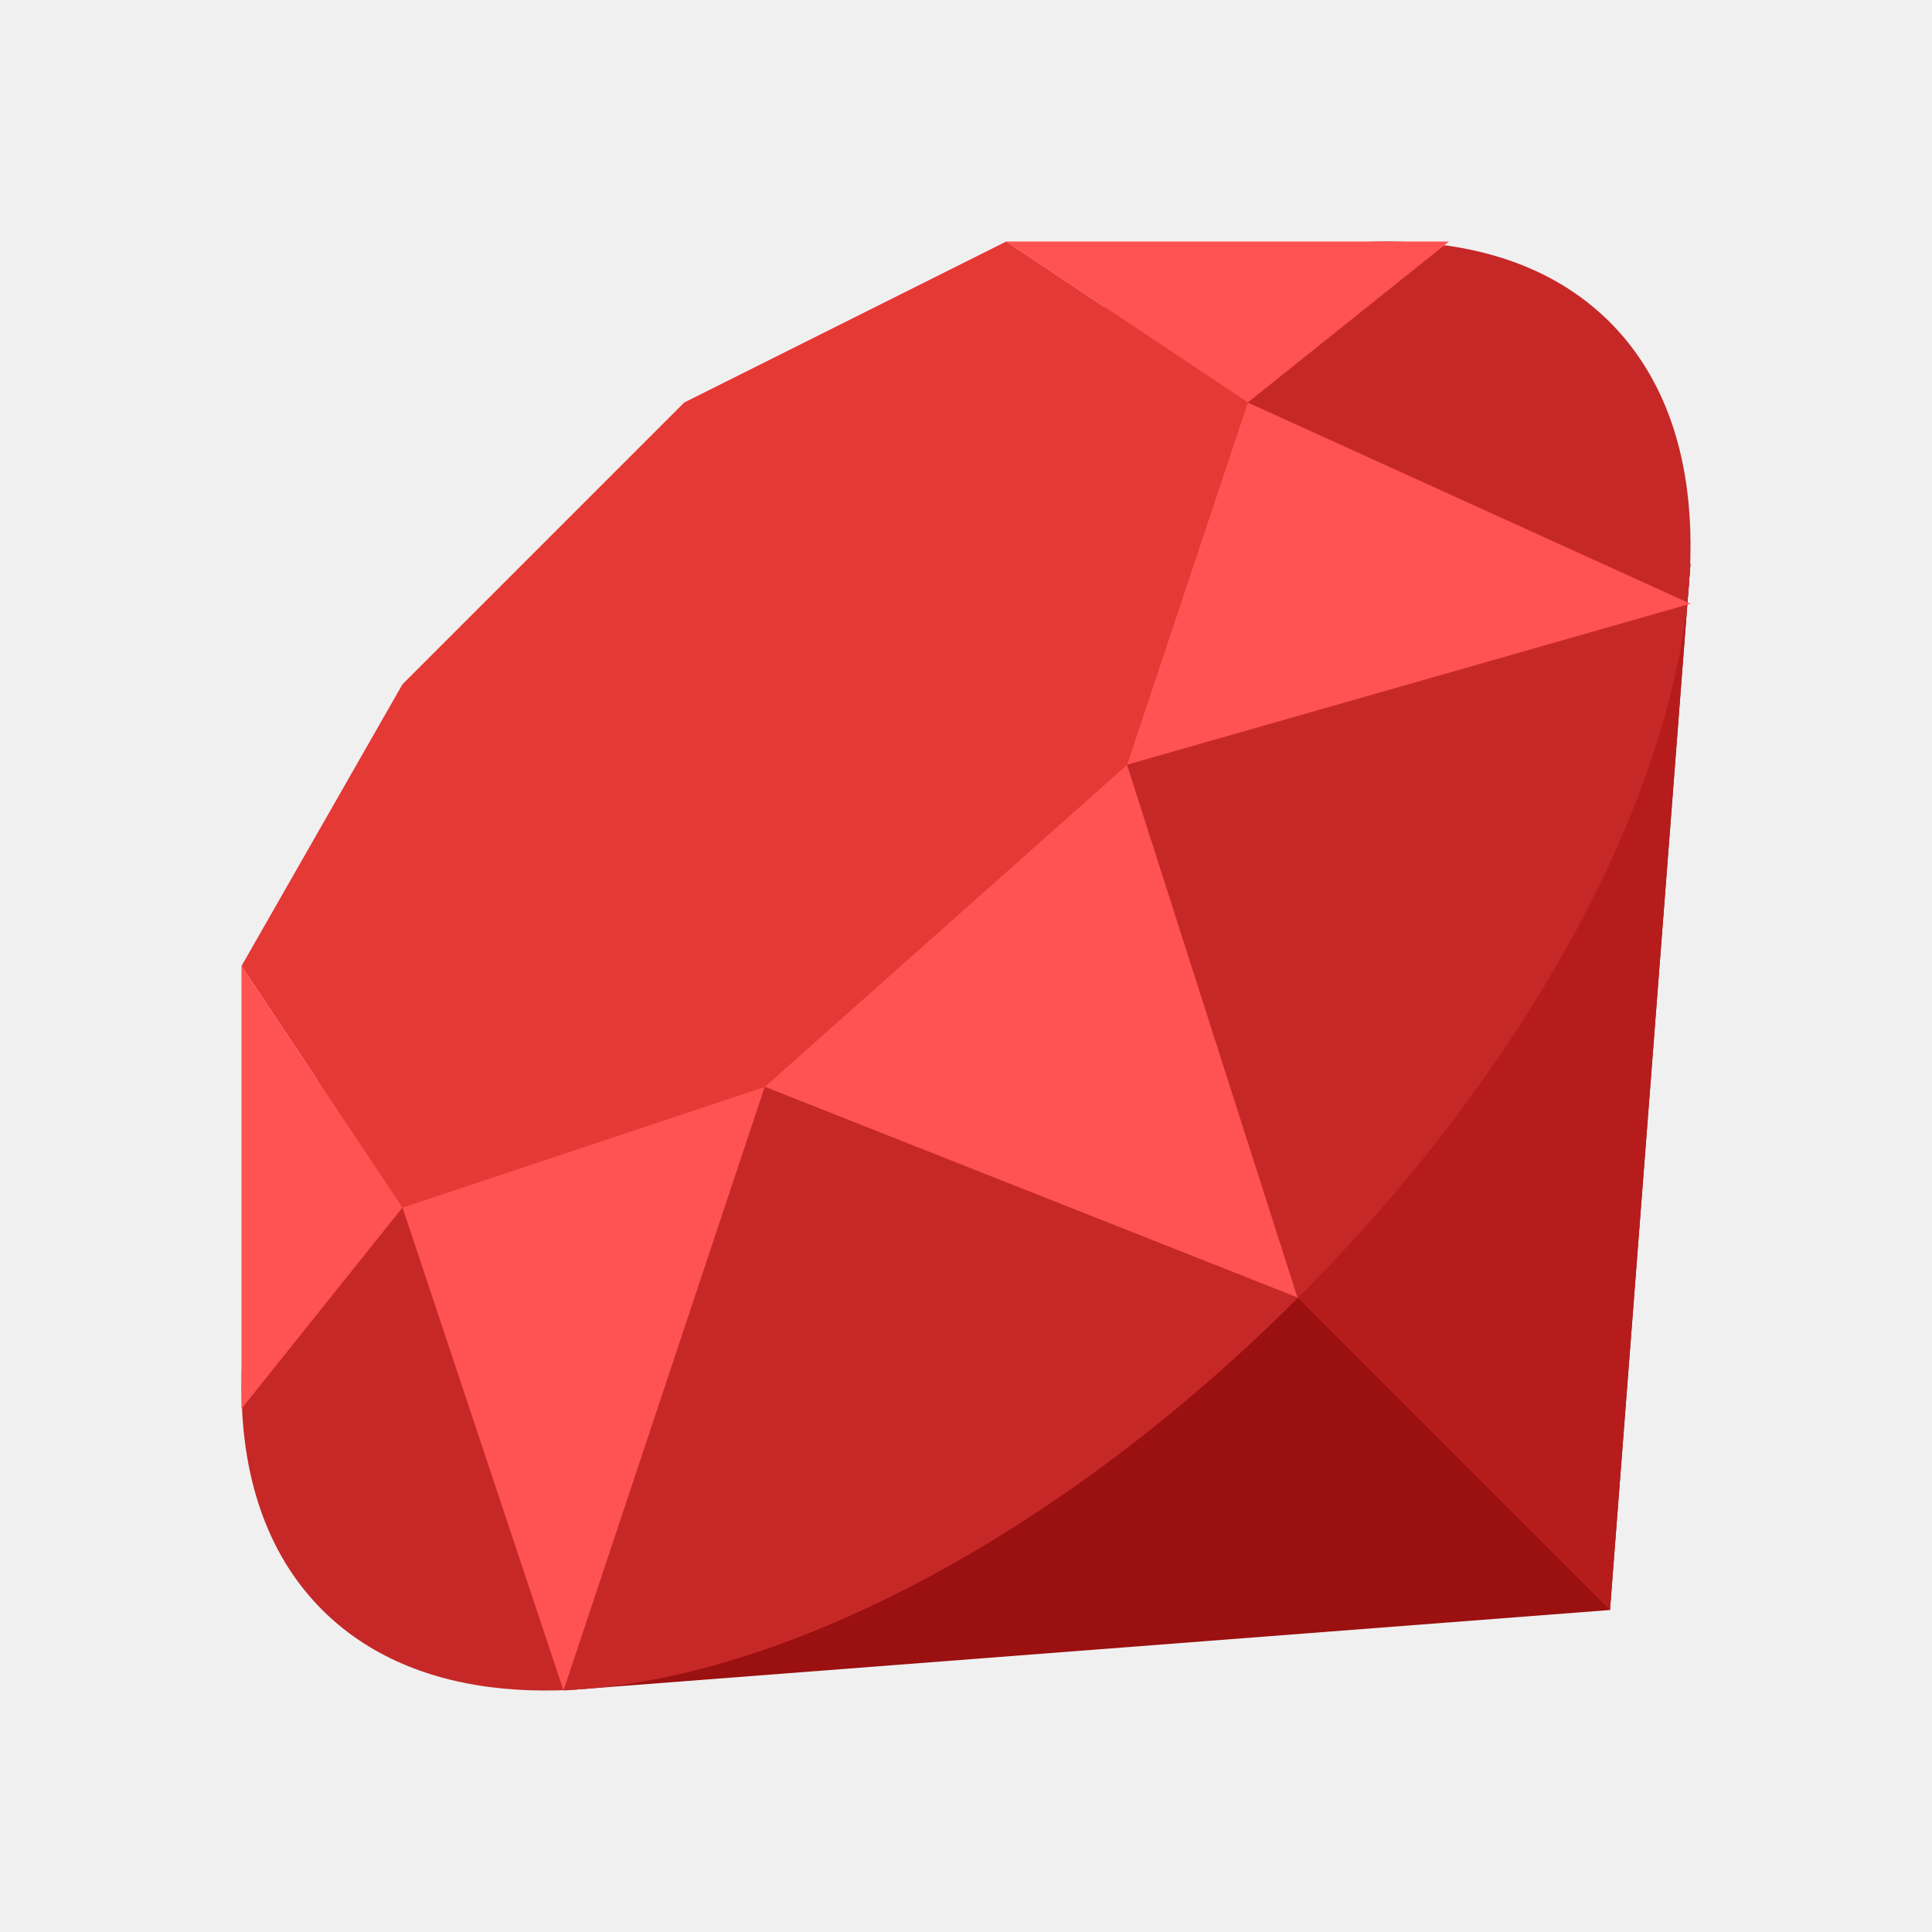
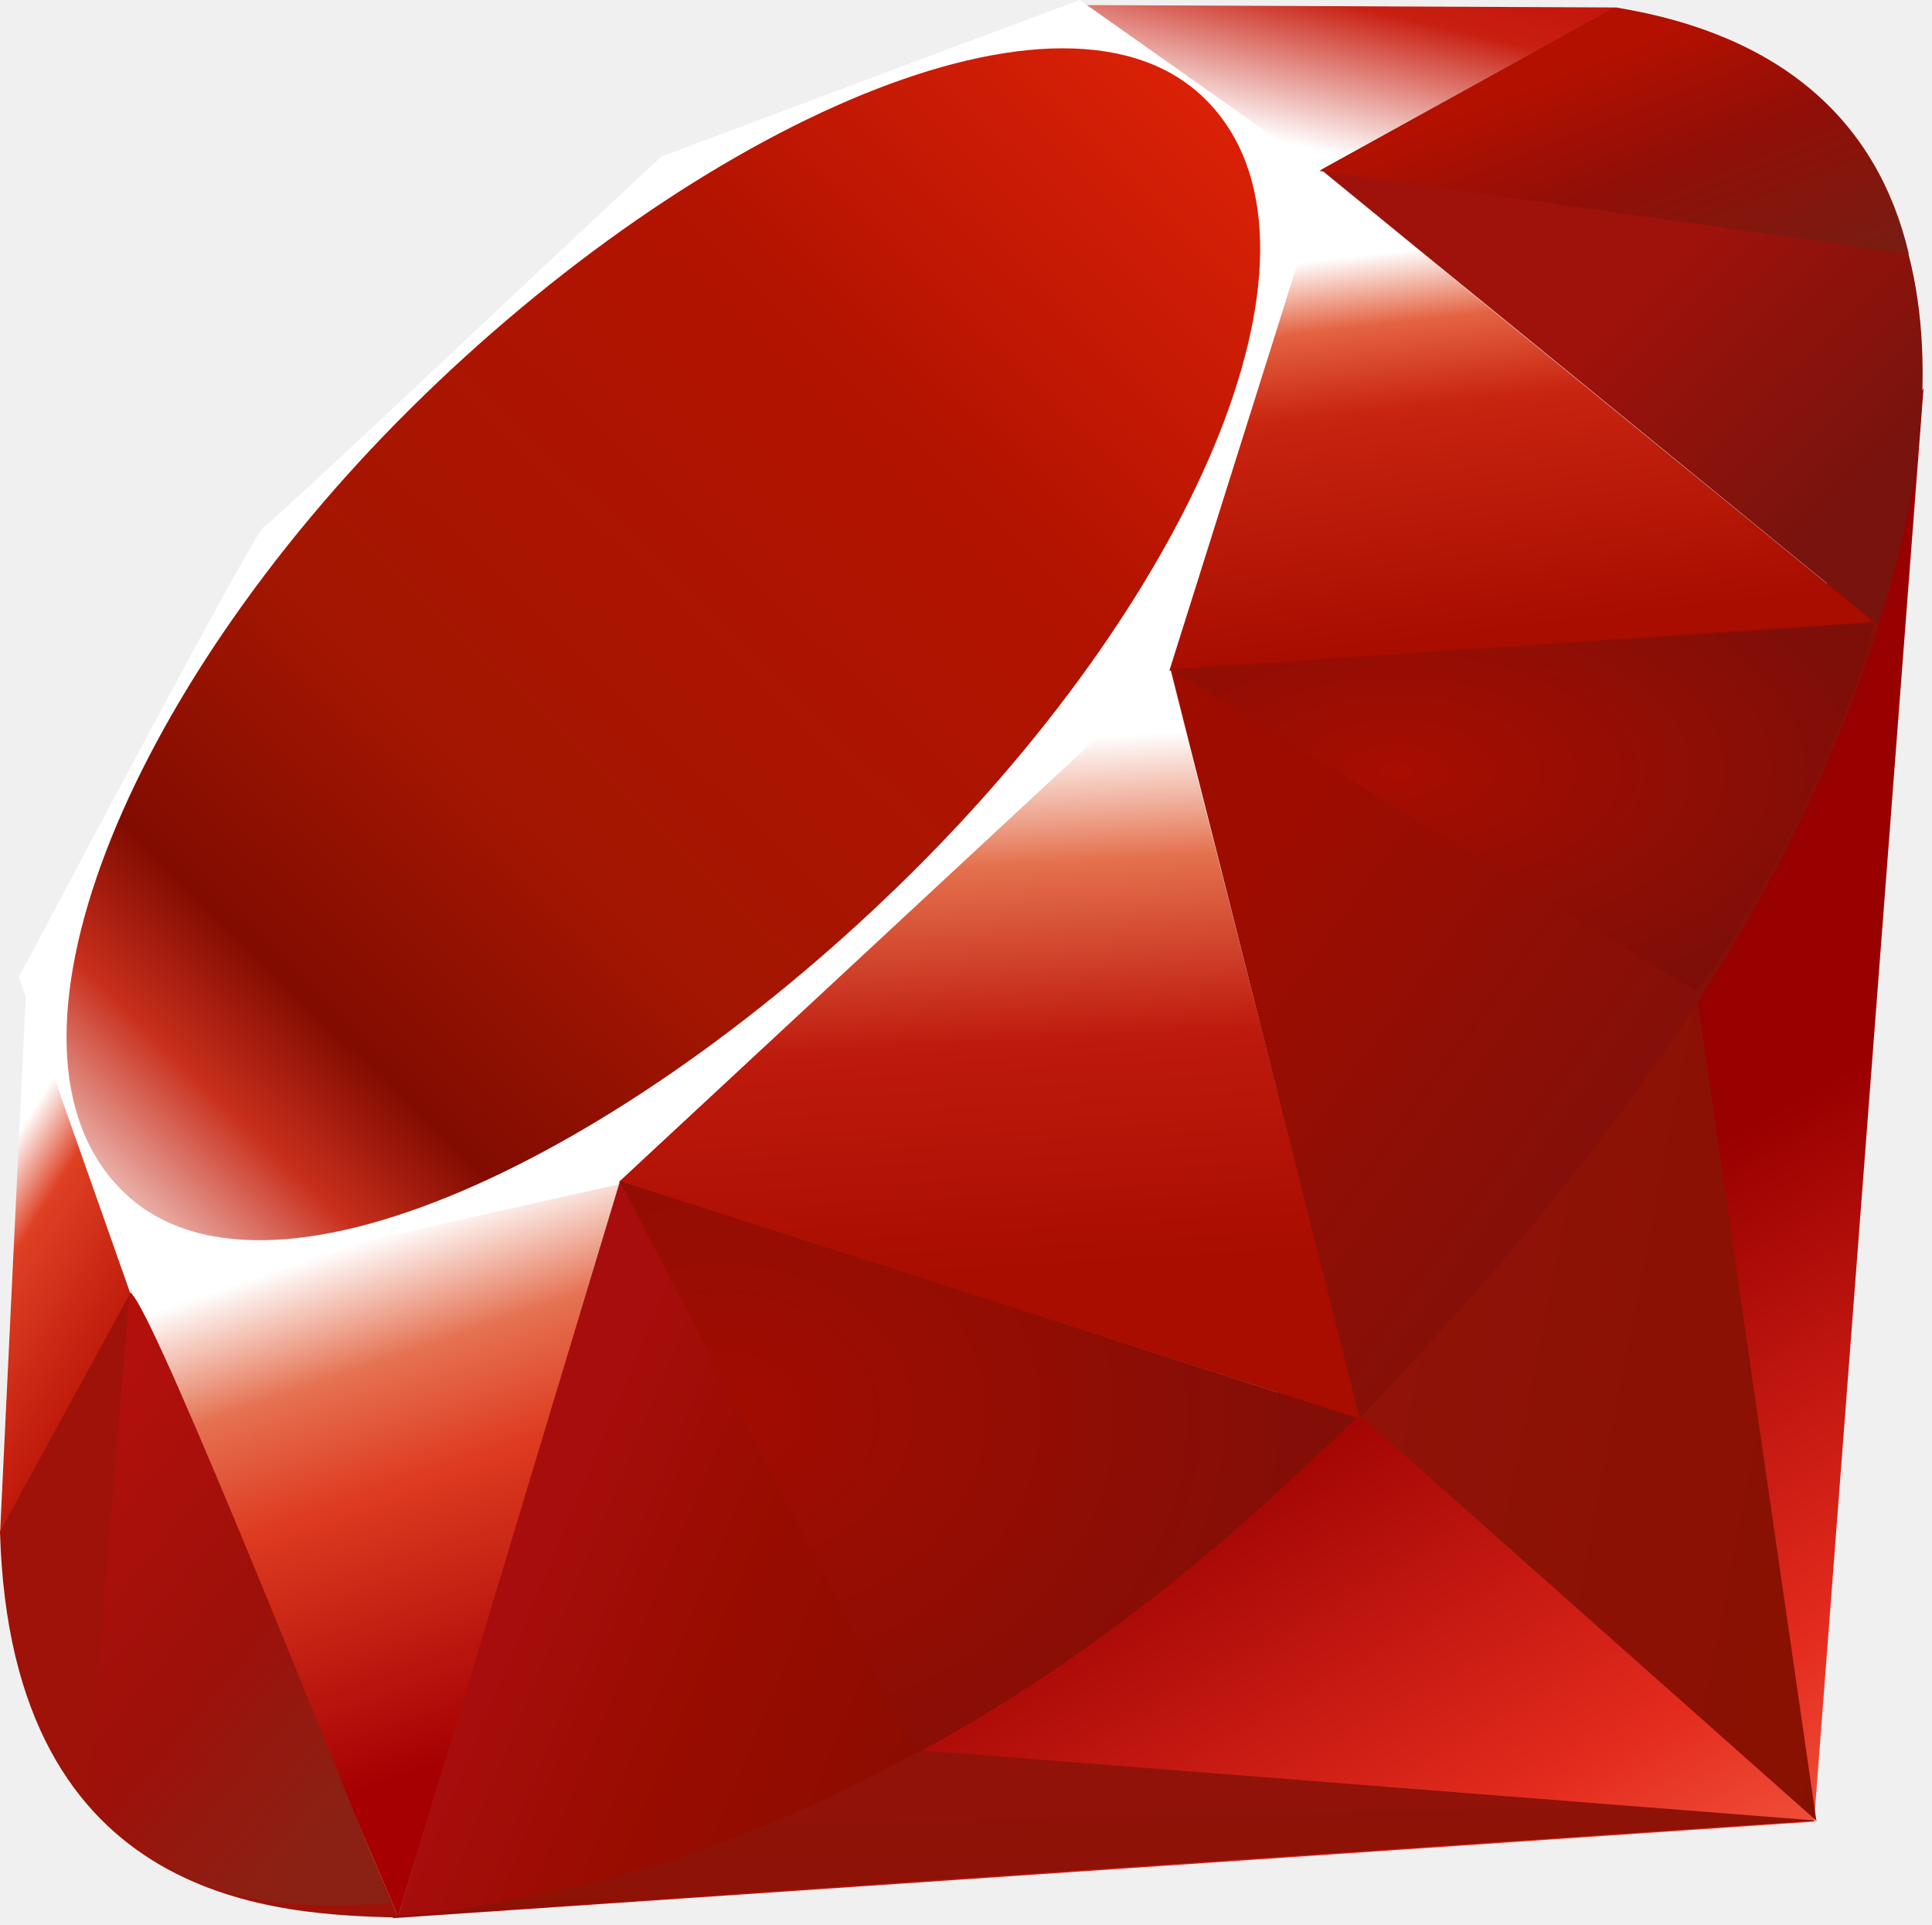
- <svg xmlns="http://www.w3.org/2000/svg" viewBox="0 0 48 48" version="1.1" width="48px" height="48px">
-   <g id="surface1">
-     <path style=" fill:#9B1010;" d="M 42 14 L 40 40 L 14 42 Z " />
-     <path style=" fill:#B71C1C;" d="M 28 28 L 40 40 L 42 14 Z " />
-     <path style=" fill:#C62828;" d="M 39.996 8.004 C 35.441 3.449 24.586 6.918 15.754 15.754 C 6.918 24.586 3.449 35.441 8.004 39.996 C 12.559 44.551 23.414 41.082 32.246 32.246 C 41.082 23.414 44.551 12.559 39.996 8.004 Z " />
-     <path style=" fill:#E53935;" d="M 10 17 L 17 10 L 25 6 L 31 10 L 28 19 L 19 27 L 10 30 L 6 24 Z " />
-     <path style=" fill:#FF5252;" d="M 31 10 L 25 6 L 36 6 Z M 42 15 L 31 10 L 28 19 Z M 19 27 L 32.234 32.234 L 28 19 Z M 10 30 L 14 42 L 19 27 Z M 6 24 L 6 35 L 10 30 Z " />
+ <svg xmlns="http://www.w3.org/2000/svg" width="256px" height="255px" viewBox="0 0 256 255" version="1.1" preserveAspectRatio="xMidYMid">
+   <defs>
+     <linearGradient x1="84.75%" y1="111.399%" x2="58.254%" y2="64.584%" id="linearGradient-1">
+       <stop stop-color="#FB7655" offset="0%" />
+       <stop stop-color="#FB7655" offset="0%" />
+       <stop stop-color="#E42B1E" offset="41%" />
+       <stop stop-color="#990000" offset="99%" />
+       <stop stop-color="#990000" offset="100%" />
+     </linearGradient>
+     <linearGradient x1="116.651%" y1="60.89%" x2="1.746%" y2="19.288%" id="linearGradient-2">
+       <stop stop-color="#871101" offset="0%" />
+       <stop stop-color="#871101" offset="0%" />
+       <stop stop-color="#911209" offset="99%" />
+       <stop stop-color="#911209" offset="100%" />
+     </linearGradient>
+     <linearGradient x1="75.774%" y1="219.327%" x2="38.978%" y2="7.829%" id="linearGradient-3">
+       <stop stop-color="#871101" offset="0%" />
+       <stop stop-color="#871101" offset="0%" />
+       <stop stop-color="#911209" offset="99%" />
+       <stop stop-color="#911209" offset="100%" />
+     </linearGradient>
+     <linearGradient x1="50.012%" y1="7.234%" x2="66.483%" y2="79.135%" id="linearGradient-4">
+       <stop stop-color="#FFFFFF" offset="0%" />
+       <stop stop-color="#FFFFFF" offset="0%" />
+       <stop stop-color="#E57252" offset="23%" />
+       <stop stop-color="#DE3B20" offset="46%" />
+       <stop stop-color="#A60003" offset="99%" />
+       <stop stop-color="#A60003" offset="100%" />
+     </linearGradient>
+     <linearGradient x1="46.174%" y1="16.348%" x2="49.932%" y2="83.047%" id="linearGradient-5">
+       <stop stop-color="#FFFFFF" offset="0%" />
+       <stop stop-color="#FFFFFF" offset="0%" />
+       <stop stop-color="#E4714E" offset="23%" />
+       <stop stop-color="#BE1A0D" offset="56%" />
+       <stop stop-color="#A80D00" offset="99%" />
+       <stop stop-color="#A80D00" offset="100%" />
+     </linearGradient>
+     <linearGradient x1="36.965%" y1="15.594%" x2="49.528%" y2="92.478%" id="linearGradient-6">
+       <stop stop-color="#FFFFFF" offset="0%" />
+       <stop stop-color="#FFFFFF" offset="0%" />
+       <stop stop-color="#E46342" offset="18%" />
+       <stop stop-color="#C82410" offset="40%" />
+       <stop stop-color="#A80D00" offset="99%" />
+       <stop stop-color="#A80D00" offset="100%" />
+     </linearGradient>
+     <linearGradient x1="13.609%" y1="58.346%" x2="85.764%" y2="-46.717%" id="linearGradient-7">
+       <stop stop-color="#FFFFFF" offset="0%" />
+       <stop stop-color="#FFFFFF" offset="0%" />
+       <stop stop-color="#C81F11" offset="54%" />
+       <stop stop-color="#BF0905" offset="99%" />
+       <stop stop-color="#BF0905" offset="100%" />
+     </linearGradient>
+     <linearGradient x1="27.624%" y1="21.135%" x2="50.745%" y2="79.056%" id="linearGradient-8">
+       <stop stop-color="#FFFFFF" offset="0%" />
+       <stop stop-color="#FFFFFF" offset="0%" />
+       <stop stop-color="#DE4024" offset="31%" />
+       <stop stop-color="#BF190B" offset="99%" />
+       <stop stop-color="#BF190B" offset="100%" />
+     </linearGradient>
+     <linearGradient x1="-20.667%" y1="122.282%" x2="104.242%" y2="-6.342%" id="linearGradient-9">
+       <stop stop-color="#BD0012" offset="0%" />
+       <stop stop-color="#BD0012" offset="0%" />
+       <stop stop-color="#FFFFFF" offset="7%" />
+       <stop stop-color="#FFFFFF" offset="17%" />
+       <stop stop-color="#C82F1C" offset="27%" />
+       <stop stop-color="#820C01" offset="33%" />
+       <stop stop-color="#A31601" offset="46%" />
+       <stop stop-color="#B31301" offset="72%" />
+       <stop stop-color="#E82609" offset="99%" />
+       <stop stop-color="#E82609" offset="100%" />
+     </linearGradient>
+     <linearGradient x1="58.792%" y1="65.205%" x2="11.964%" y2="50.128%" id="linearGradient-10">
+       <stop stop-color="#8C0C01" offset="0%" />
+       <stop stop-color="#8C0C01" offset="0%" />
+       <stop stop-color="#990C00" offset="54%" />
+       <stop stop-color="#A80D0E" offset="99%" />
+       <stop stop-color="#A80D0E" offset="100%" />
+     </linearGradient>
+     <linearGradient x1="79.319%" y1="62.754%" x2="23.088%" y2="17.888%" id="linearGradient-11">
+       <stop stop-color="#7E110B" offset="0%" />
+       <stop stop-color="#7E110B" offset="0%" />
+       <stop stop-color="#9E0C00" offset="99%" />
+       <stop stop-color="#9E0C00" offset="100%" />
+     </linearGradient>
+     <linearGradient x1="92.88%" y1="74.122%" x2="59.841%" y2="39.704%" id="linearGradient-12">
+       <stop stop-color="#79130D" offset="0%" />
+       <stop stop-color="#79130D" offset="0%" />
+       <stop stop-color="#9E120B" offset="99%" />
+       <stop stop-color="#9E120B" offset="100%" />
+     </linearGradient>
+     <radialGradient cx="32.001%" cy="40.21%" fx="32.001%" fy="40.21%" r="69.573%" id="radialGradient-13">
+       <stop stop-color="#A80D00" offset="0%" />
+       <stop stop-color="#A80D00" offset="0%" />
+       <stop stop-color="#7E0E08" offset="99%" />
+       <stop stop-color="#7E0E08" offset="100%" />
+     </radialGradient>
+     <radialGradient cx="13.549%" cy="40.86%" fx="13.549%" fy="40.86%" r="88.386%" id="radialGradient-14">
+       <stop stop-color="#A30C00" offset="0%" />
+       <stop stop-color="#A30C00" offset="0%" />
+       <stop stop-color="#800E08" offset="99%" />
+       <stop stop-color="#800E08" offset="100%" />
+     </radialGradient>
+     <linearGradient x1="56.57%" y1="101.717%" x2="3.105%" y2="11.993%" id="linearGradient-15">
+       <stop stop-color="#8B2114" offset="0%" />
+       <stop stop-color="#8B2114" offset="0%" />
+       <stop stop-color="#9E100A" offset="43%" />
+       <stop stop-color="#B3100C" offset="99%" />
+       <stop stop-color="#B3100C" offset="100%" />
+     </linearGradient>
+     <linearGradient x1="30.87%" y1="35.599%" x2="92.471%" y2="100.694%" id="linearGradient-16">
+       <stop stop-color="#B31000" offset="0%" />
+       <stop stop-color="#B31000" offset="0%" />
+       <stop stop-color="#910F08" offset="44%" />
+       <stop stop-color="#791C12" offset="99%" />
+       <stop stop-color="#791C12" offset="100%" />
+     </linearGradient>
+   </defs>
+   <g>
+     <path d="M197.467,167.764 L51.946,254.173 L240.369,241.387 L254.881,51.393 L197.467,167.764 Z" fill="url(#linearGradient-1)" />
+     <path d="M240.677,241.257 L224.482,129.479 L180.369,187.729 L240.677,241.257 Z" fill="url(#linearGradient-2)" />
+     <path d="M240.896,241.257 L122.25,231.944 L52.576,253.93 L240.896,241.257 Z" fill="url(#linearGradient-3)" />
+     <path d="M52.744,253.955 L82.383,156.855 L17.161,170.801 L52.744,253.955 Z" fill="url(#linearGradient-4)" />
+     <path d="M180.358,188.051 L153.085,81.225 L75.038,154.385 L180.358,188.051 Z" fill="url(#linearGradient-5)" />
+     <path d="M248.693,82.73 L174.916,22.474 L154.372,88.892 L248.693,82.73 Z" fill="url(#linearGradient-6)" />
+     <path d="M214.191,0.991 L170.8,24.97 L143.424,0.669 L214.191,0.991 Z" fill="url(#linearGradient-7)" />
+     <path d="M0,203.372 L18.177,170.221 L3.473,130.727 L0,203.372 Z" fill="url(#linearGradient-8)" />
+     <path d="M2.496,129.479 L17.29,171.443 L81.573,157.021 L154.964,88.814 L175.675,23.027 L143.063,0 L87.618,20.75 C70.149,36.998 36.252,69.146 35.03,69.75 C33.82,70.368 12.646,110.389 2.496,129.479 L2.496,129.479 Z" fill="#FFFFFF" />
+     <path d="M54.442,54.094 C92.302,16.556 141.109,-5.622 159.839,13.276 C178.558,32.174 158.707,78.099 120.847,115.625 C82.988,153.15 34.785,176.55 16.068,157.652 C-2.663,138.767 16.582,91.62 54.442,54.094 L54.442,54.094 Z" fill="url(#linearGradient-9)" />
+     <path d="M52.744,253.916 L82.152,156.507 L179.817,187.883 C144.505,220.996 105.23,248.989 52.744,253.916 L52.744,253.916 Z" fill="url(#linearGradient-10)" />
+     <path d="M155.092,88.622 L180.165,187.935 C209.663,156.919 236.137,123.575 249.103,82.332 L155.092,88.622 L155.092,88.622 Z" fill="url(#linearGradient-11)" />
+     <path d="M248.847,82.833 C258.882,52.551 261.197,9.108 213.881,1.042 L175.056,22.487 L248.847,82.833 L248.847,82.833 Z" fill="url(#linearGradient-12)" />
+     <path d="M0,202.935 C1.389,252.914 37.448,253.659 52.808,254.097 L17.328,171.237 L0,202.935 L0,202.935 Z" fill="#9E1209" />
+     <path d="M155.232,88.777 C177.899,102.709 223.582,130.689 224.508,131.203 C225.948,132.014 244.203,100.419 248.346,82.563 L155.232,88.777 L155.232,88.777 Z" fill="url(#radialGradient-13)" />
+     <path d="M82.113,156.507 L121.426,232.355 C144.672,219.748 162.875,204.388 179.547,187.935 L82.113,156.507 L82.113,156.507 Z" fill="url(#radialGradient-14)" />
+     <path d="M17.174,171.34 L11.604,237.668 C22.114,252.025 36.573,253.273 51.74,252.154 C40.767,224.843 18.846,170.234 17.174,171.34 L17.174,171.34 Z" fill="url(#linearGradient-15)" />
+     <path d="M174.826,22.654 L252.925,33.614 C248.757,15.952 235.957,4.554 214.139,0.991 L174.826,22.654 L174.826,22.654 Z" fill="url(#linearGradient-16)" />
  </g>
</svg>
